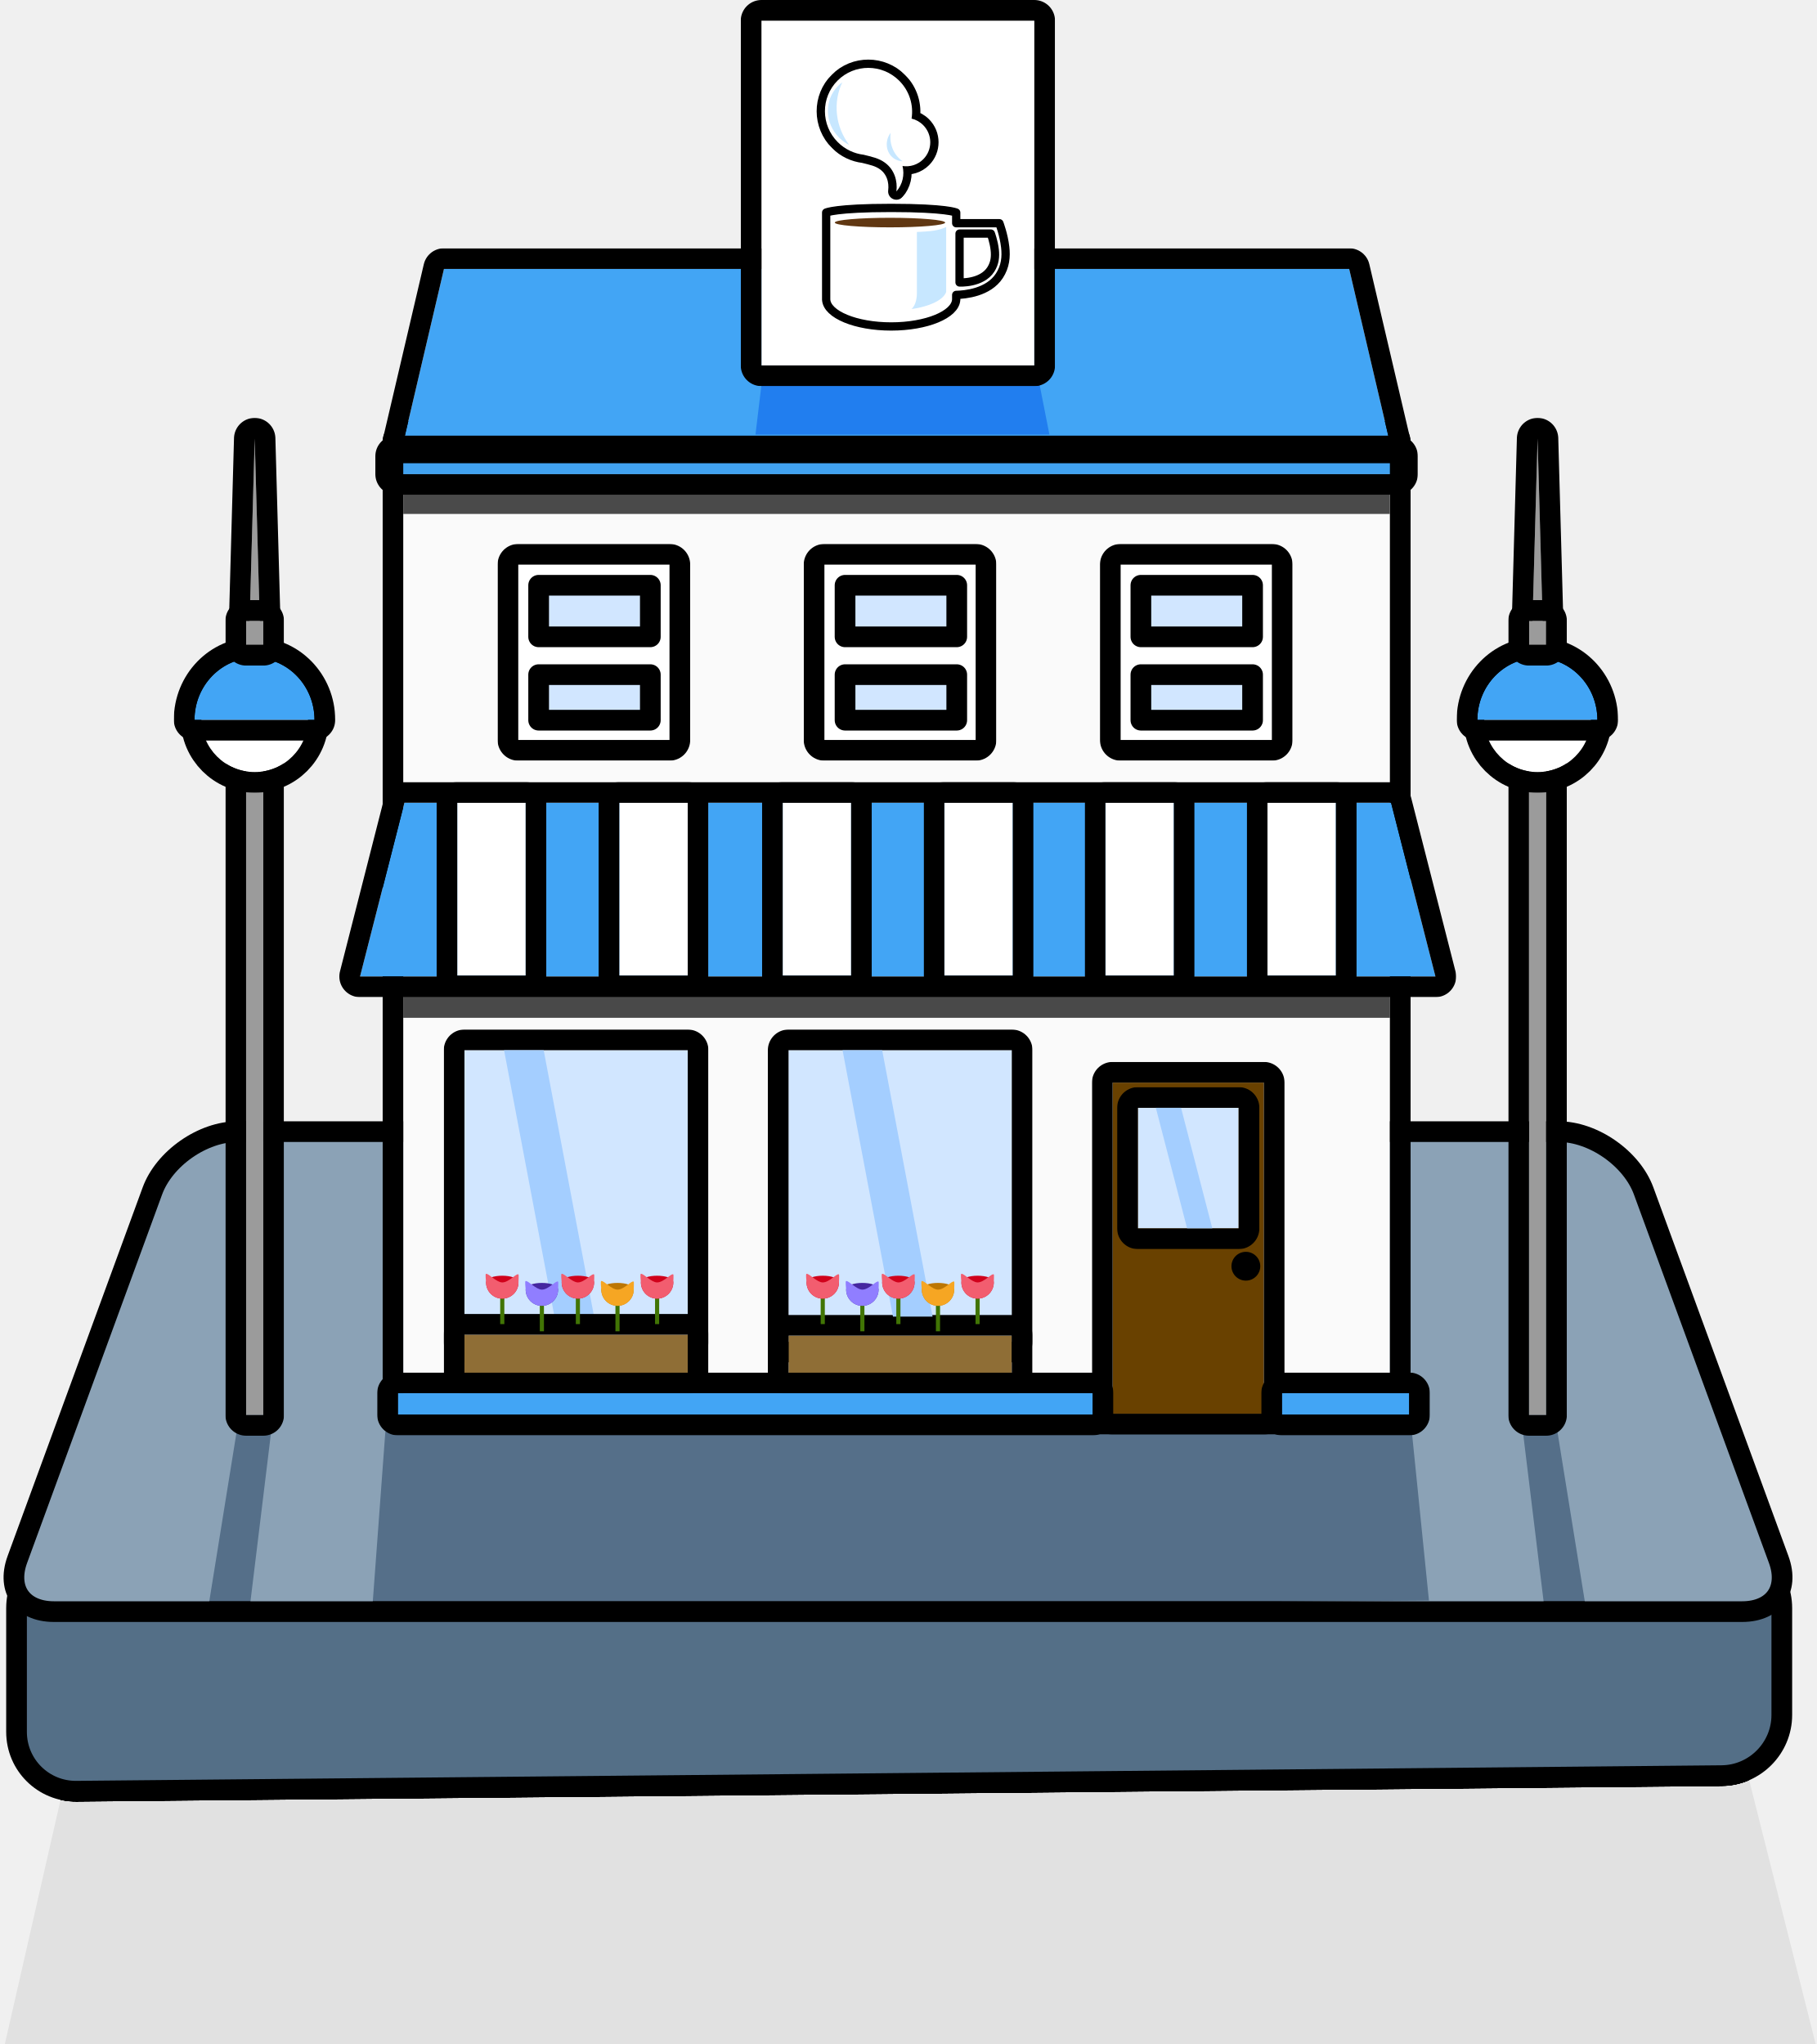
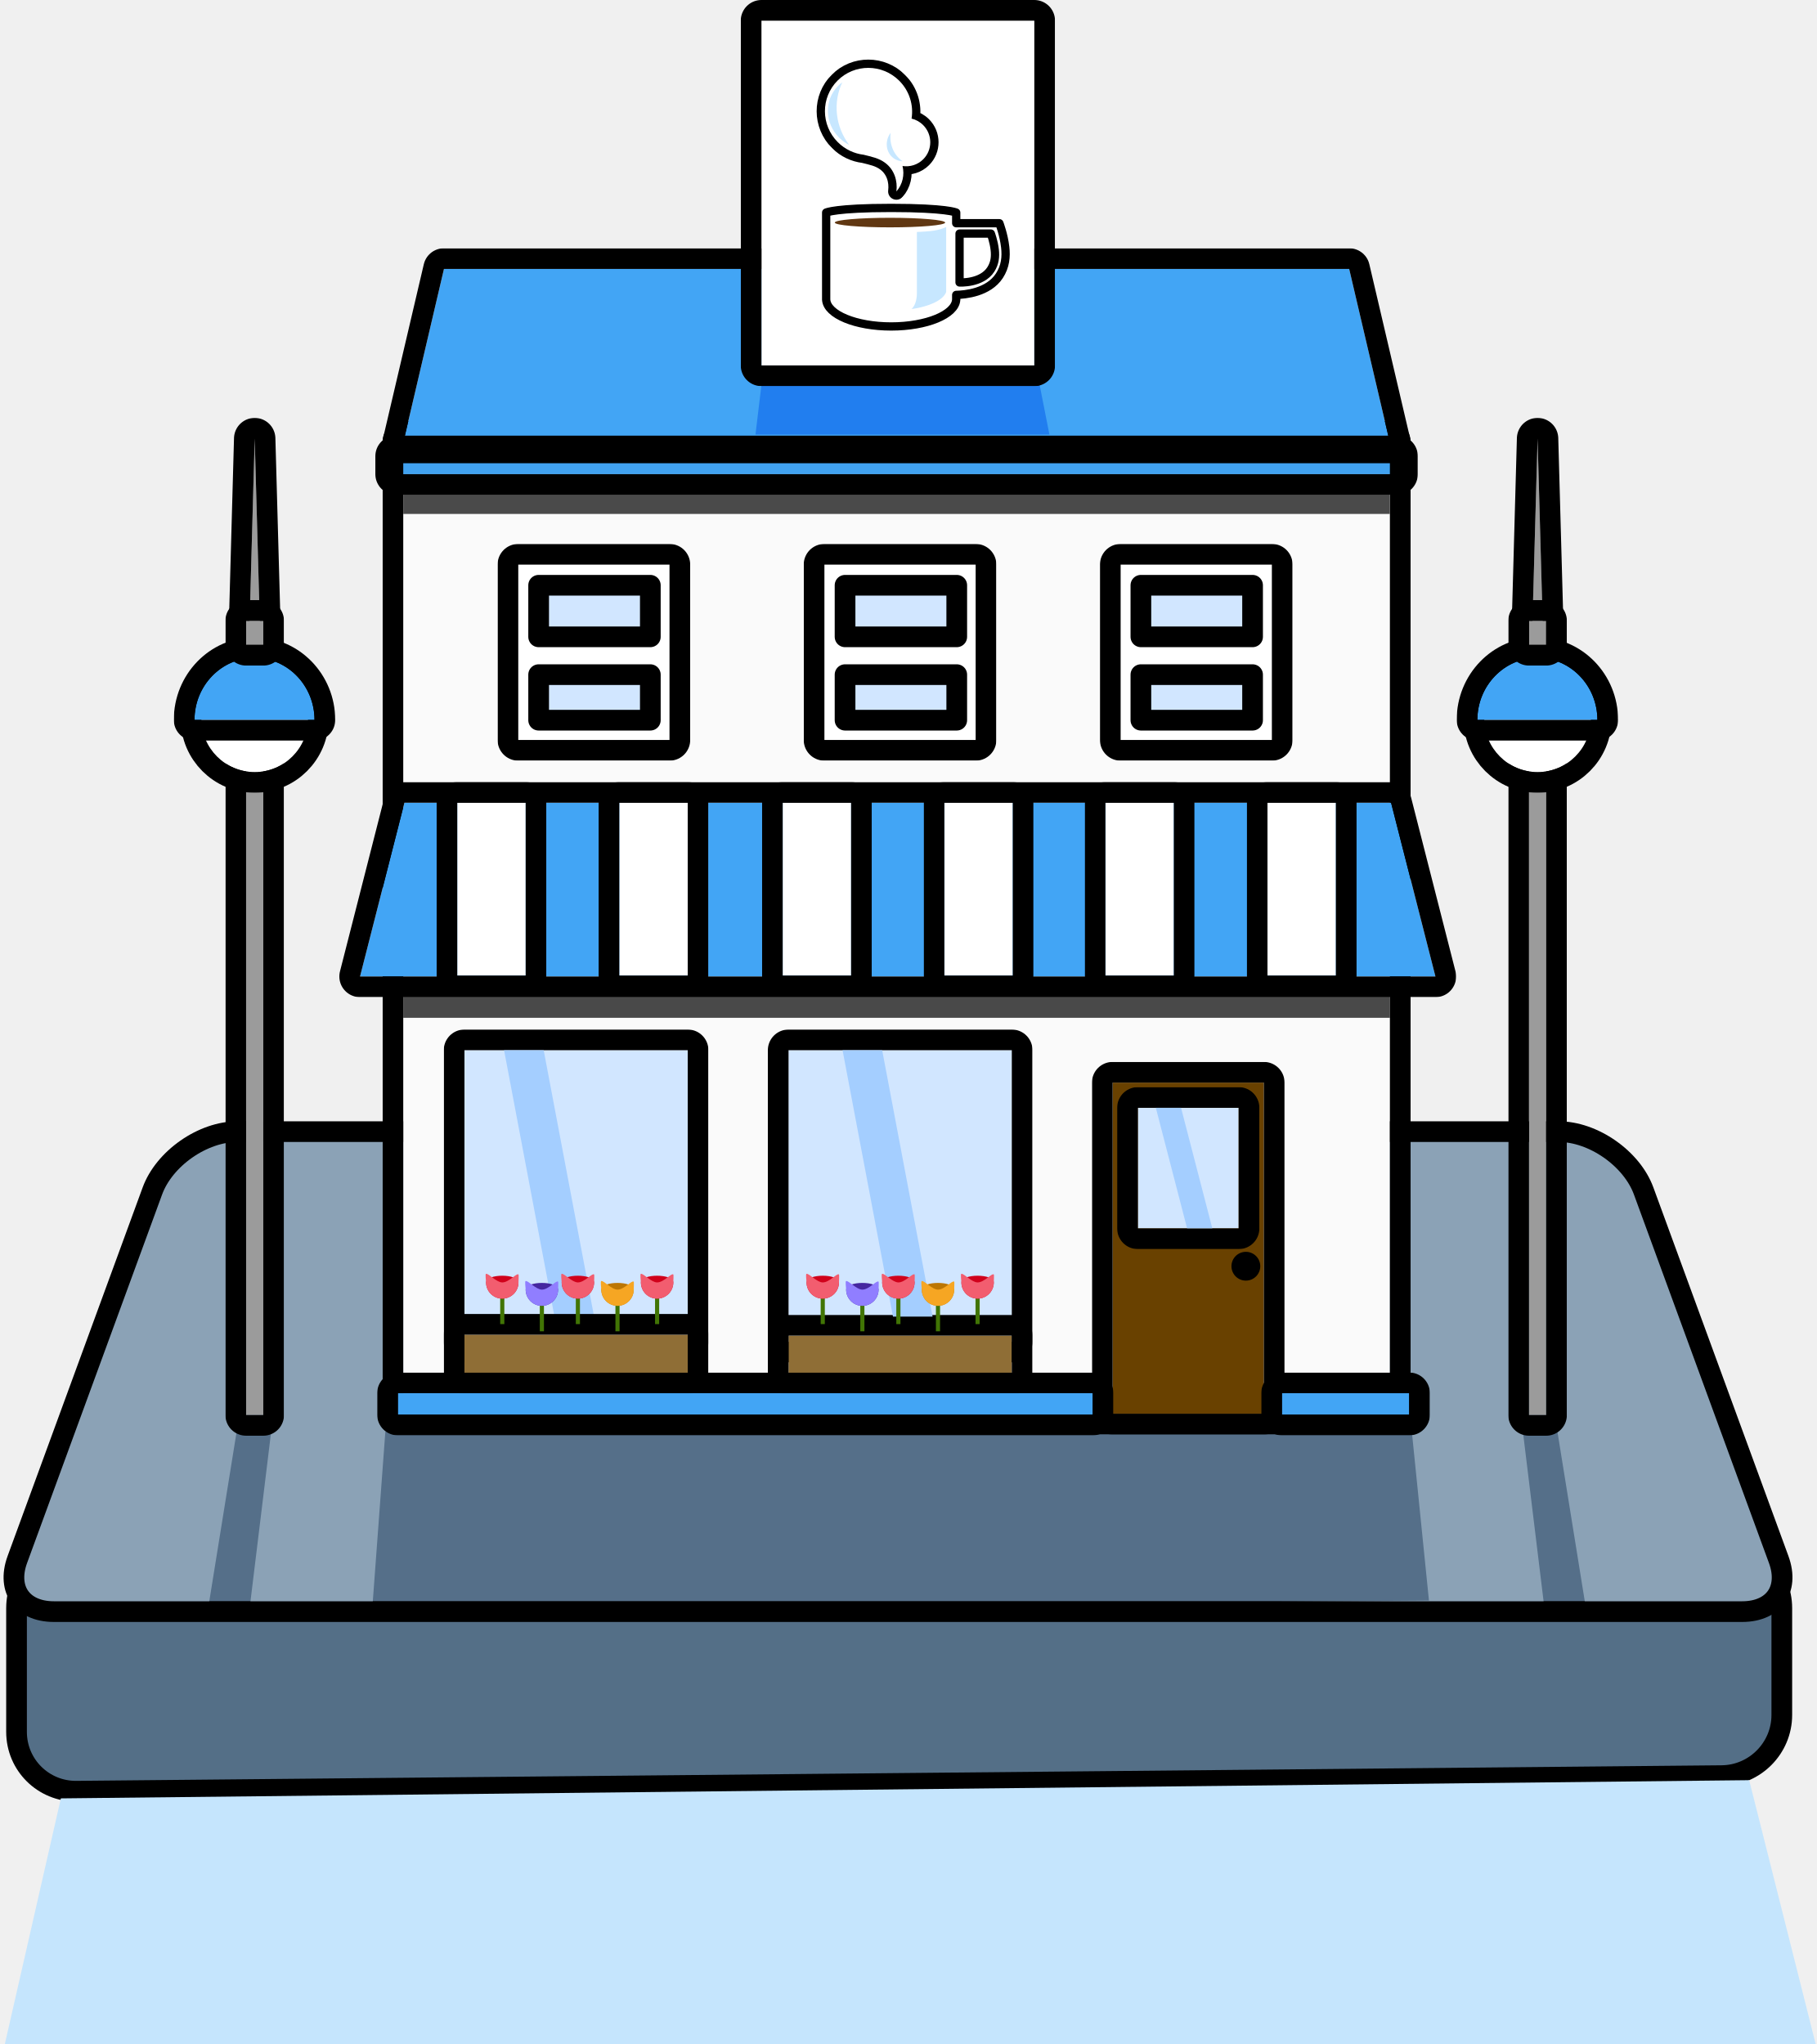
<svg xmlns="http://www.w3.org/2000/svg" xmlns:xlink="http://www.w3.org/1999/xlink" width="439px" height="494px" viewBox="0 0 439 494" version="1.1">
  <defs>
    <path d="M1.496,383.644 C1.496,374.253 9.101,366.64 18.497,366.64 L416.062,366.64 C425.452,366.64 433.063,374.249 433.063,383.647 L433.063,409.471 C433.063,418.864 425.458,426.551 416.062,426.639 L18.497,430.402 C9.108,430.491 1.496,422.947 1.496,413.559 L1.496,383.644 Z" id="path-1" />
    <mask id="mask-2" maskContentUnits="userSpaceOnUse" maskUnits="objectBoundingBox" x="0" y="0" width="431.567" height="63.763" fill="white">
      <use xlink:href="#path-1" />
    </mask>
    <path d="M34.482,281.959 C37.711,273.145 47.934,266 57.326,266 L376.674,266 C386.062,266 396.287,273.14 399.518,281.959 L432.154,371.041 C435.382,379.855 430.398,387 420.994,387 L13.006,387 C3.614,387 -1.384,379.86 1.846,371.041 L34.482,281.959 Z" id="path-3" />
    <mask id="mask-4" maskContentUnits="userSpaceOnUse" maskUnits="objectBoundingBox" x="0" y="0" width="432.273" height="121" fill="white">
      <use xlink:href="#path-3" />
    </mask>
    <rect id="path-5" x="10.442" y="41.766" width="238.42" height="234.934" />
    <mask id="mask-6" maskContentUnits="userSpaceOnUse" maskUnits="objectBoundingBox" x="-5" y="-5" width="248.42" height="244.934">
      <rect x="5.442" y="36.766" width="248.42" height="244.934" fill="white" />
      <use xlink:href="#path-5" fill="black" />
    </mask>
    <rect id="path-7" x="187.951" y="202.739" width="24.364" height="29.149" />
    <mask id="mask-8" maskContentUnits="userSpaceOnUse" maskUnits="objectBoundingBox" x="-5" y="-5" width="34.364" height="39.149">
      <rect x="182.951" y="197.739" width="34.364" height="39.149" fill="white" />
      <use xlink:href="#path-7" fill="black" />
    </mask>
    <rect id="path-9" x="181.86" y="196.648" width="36.546" height="80.052" />
    <mask id="mask-10" maskContentUnits="userSpaceOnUse" maskUnits="objectBoundingBox" x="-5" y="-5" width="46.546" height="90.052">
      <rect x="176.86" y="191.648" width="46.546" height="90.052" fill="white" />
      <use xlink:href="#path-9" fill="black" />
    </mask>
    <polygon id="path-11" points="249.143 0 259.866 41.993 -2.84217094e-14 41.993 10.723 0" />
    <mask id="mask-12" maskContentUnits="userSpaceOnUse" maskUnits="objectBoundingBox" x="-5" y="-5" width="269.866" height="51.993">
      <rect x="-5" y="-5" width="269.866" height="51.993" fill="white" />
      <use xlink:href="#path-11" fill="black" />
    </mask>
    <rect id="path-13" x="23.494" y="0" width="16.533" height="41.766" />
    <mask id="mask-14" maskContentUnits="userSpaceOnUse" maskUnits="objectBoundingBox" x="-5" y="-5" width="26.533" height="51.766">
      <rect x="18.494" y="-5" width="26.533" height="51.766" fill="white" />
      <use xlink:href="#path-13" fill="black" />
    </mask>
    <rect id="path-15" x="62.65" y="0" width="16.533" height="41.766" />
    <mask id="mask-16" maskContentUnits="userSpaceOnUse" maskUnits="objectBoundingBox" x="-5" y="-5" width="26.533" height="51.766">
      <rect x="57.65" y="-5" width="26.533" height="51.766" fill="white" />
      <use xlink:href="#path-15" fill="black" />
    </mask>
    <rect id="path-17" x="180.12" y="0" width="16.533" height="41.766" />
    <mask id="mask-18" maskContentUnits="userSpaceOnUse" maskUnits="objectBoundingBox" x="-5" y="-5" width="26.533" height="51.766">
      <rect x="175.12" y="-5" width="26.533" height="51.766" fill="white" />
      <use xlink:href="#path-17" fill="black" />
    </mask>
    <rect id="path-19" x="219.277" y="0" width="16.533" height="41.766" />
    <mask id="mask-20" maskContentUnits="userSpaceOnUse" maskUnits="objectBoundingBox" x="-5" y="-5" width="26.533" height="51.766">
      <rect x="214.277" y="-5" width="26.533" height="51.766" fill="white" />
      <use xlink:href="#path-19" fill="black" />
    </mask>
    <rect id="path-21" x="102.133" y="0" width="16.533" height="41.766" />
    <mask id="mask-22" maskContentUnits="userSpaceOnUse" maskUnits="objectBoundingBox" x="-5" y="-5" width="26.533" height="51.766">
      <rect x="97.133" y="-5" width="26.533" height="51.766" fill="white" />
      <use xlink:href="#path-21" fill="black" />
    </mask>
    <rect id="path-23" x="141.2" y="0" width="16.533" height="41.766" />
    <mask id="mask-24" maskContentUnits="userSpaceOnUse" maskUnits="objectBoundingBox" x="-5" y="-5" width="26.533" height="51.766">
      <rect x="136.2" y="-5" width="26.533" height="51.766" fill="white" />
      <use xlink:href="#path-23" fill="black" />
    </mask>
    <polygon id="path-25" points="239.023 -1.5596413e-12 248.862 41.993 10.442 41.993 20.28 -1.5596413e-12" />
    <mask id="mask-26" maskContentUnits="userSpaceOnUse" maskUnits="objectBoundingBox" x="-5" y="-5" width="248.42" height="51.993">
      <rect x="5.442" y="-5" width="248.42" height="51.993" fill="white" />
      <use xlink:href="#path-25" fill="black" />
    </mask>
    <rect id="path-27" x="187.951" y="202.739" width="24.364" height="29.149" />
    <mask id="mask-28" maskContentUnits="userSpaceOnUse" maskUnits="objectBoundingBox" x="-5" y="-5" width="34.364" height="39.149">
      <rect x="182.951" y="197.739" width="34.364" height="39.149" fill="white" />
      <use xlink:href="#path-27" fill="black" />
    </mask>
    <rect id="path-29" x="25.234" y="188.817" width="53.949" height="70.48" />
    <mask id="mask-30" maskContentUnits="userSpaceOnUse" maskUnits="objectBoundingBox" x="-5" y="-5" width="63.949" height="80.48">
      <rect x="20.234" y="183.817" width="63.949" height="80.48" fill="white" />
      <use xlink:href="#path-29" fill="black" />
    </mask>
    <rect id="path-31" x="103.547" y="188.817" width="53.949" height="70.48" />
    <mask id="mask-32" maskContentUnits="userSpaceOnUse" maskUnits="objectBoundingBox" x="-5" y="-5" width="63.949" height="80.48">
      <rect x="98.547" y="183.817" width="63.949" height="80.48" fill="white" />
      <use xlink:href="#path-31" fill="black" />
    </mask>
    <rect id="path-33" x="103.547" y="257.784" width="53.949" height="9.345" />
    <mask id="mask-34" maskContentUnits="userSpaceOnUse" maskUnits="objectBoundingBox" x="-5" y="-5" width="63.949" height="19.345">
      <rect x="98.547" y="252.784" width="63.949" height="19.345" fill="white" />
      <use xlink:href="#path-33" fill="black" />
    </mask>
    <rect id="path-35" x="38.236" y="71.46" width="36.546" height="42.377" />
    <mask id="mask-36" maskContentUnits="userSpaceOnUse" maskUnits="objectBoundingBox" x="-5" y="-5" width="46.546" height="52.377">
      <rect x="33.236" y="66.46" width="46.546" height="52.377" fill="white" />
      <use xlink:href="#path-35" fill="black" />
    </mask>
    <rect id="path-37" x="183.795" y="71.46" width="36.546" height="42.377" />
    <mask id="mask-38" maskContentUnits="userSpaceOnUse" maskUnits="objectBoundingBox" x="-5" y="-5" width="46.546" height="52.377">
      <rect x="178.795" y="66.46" width="46.546" height="52.377" fill="white" />
      <use xlink:href="#path-37" fill="black" />
    </mask>
    <rect id="path-39" x="112.215" y="71.46" width="36.546" height="42.377" />
    <mask id="mask-40" maskContentUnits="userSpaceOnUse" maskUnits="objectBoundingBox" x="-5" y="-5" width="46.546" height="52.377">
      <rect x="107.215" y="66.46" width="46.546" height="52.377" fill="white" />
      <use xlink:href="#path-39" fill="black" />
    </mask>
    <rect id="path-41" x="25.234" y="257.557" width="53.949" height="9.345" />
    <mask id="mask-42" maskContentUnits="userSpaceOnUse" maskUnits="objectBoundingBox" x="-5" y="-5" width="63.949" height="19.345">
      <rect x="20.234" y="252.557" width="63.949" height="19.345" fill="white" />
      <use xlink:href="#path-41" fill="black" />
    </mask>
    <rect id="path-43" x="9.143" y="271.714" width="167.907" height="5.19" />
    <mask id="mask-44" maskContentUnits="userSpaceOnUse" maskUnits="objectBoundingBox" x="-5" y="-5" width="177.907" height="15.19">
      <rect x="4.143" y="266.714" width="177.907" height="15.19" fill="white" />
      <use xlink:href="#path-43" fill="black" />
    </mask>
    <rect id="path-45" x="222.768" y="271.714" width="30.755" height="5.19" />
    <mask id="mask-46" maskContentUnits="userSpaceOnUse" maskUnits="objectBoundingBox" x="-5" y="-5" width="40.755" height="15.19">
      <rect x="217.768" y="266.714" width="40.755" height="15.19" fill="white" />
      <use xlink:href="#path-45" fill="black" />
    </mask>
    <rect id="path-47" x="8.701" y="45.247" width="241.9" height="4.351" />
    <mask id="mask-48" maskContentUnits="userSpaceOnUse" maskUnits="objectBoundingBox" x="-5" y="-5" width="251.9" height="14.351">
      <rect x="3.701" y="40.247" width="251.9" height="14.351" fill="white" />
      <use xlink:href="#path-47" fill="black" />
    </mask>
    <rect id="path-49" x="12.468" y="74.784" width="4.156" height="161.201" />
    <mask id="mask-50" maskContentUnits="userSpaceOnUse" maskUnits="objectBoundingBox" x="-5" y="-5" width="14.156" height="171.201">
      <rect x="7.468" y="69.784" width="14.156" height="171.201" fill="white" />
      <use xlink:href="#path-49" fill="black" />
    </mask>
    <polygon id="path-51" points="16.625 74.784 12.468 74.784 14.546 0" />
    <mask id="mask-52" maskContentUnits="userSpaceOnUse" maskUnits="objectBoundingBox" x="-5" y="-5" width="14.156" height="84.784">
      <rect x="7.468" y="-5" width="14.156" height="84.784" fill="white" />
      <use xlink:href="#path-51" fill="black" />
    </mask>
    <ellipse id="path-53" cx="14.546" cy="67.721" rx="12.884" ry="12.879" />
    <mask id="mask-54" maskContentUnits="userSpaceOnUse" maskUnits="objectBoundingBox" x="-5" y="-5" width="35.768" height="35.759">
      <rect x="-3.338" y="49.841" width="35.768" height="35.759" fill="white" />
      <use xlink:href="#path-53" fill="black" />
    </mask>
    <path d="M29,68 C29,59.716 22.508,53 14.5,53 C6.492,53 0,59.716 0,68 L29,68 Z" id="path-55" />
    <mask id="mask-56" maskContentUnits="userSpaceOnUse" maskUnits="objectBoundingBox" x="-5" y="-5" width="39" height="25">
      <rect x="-5" y="48" width="39" height="25" fill="white" />
      <use xlink:href="#path-55" fill="black" />
    </mask>
    <path d="M12.468,44.039 L16.625,44.039 L16.625,46.091 L16.625,49.856 L12.468,49.856 L12.468,44.039 Z" id="path-57" />
    <mask id="mask-58" maskContentUnits="userSpaceOnUse" maskUnits="objectBoundingBox" x="-5" y="-5" width="14.156" height="15.817">
      <rect x="7.468" y="39.039" width="14.156" height="15.817" fill="white" />
      <use xlink:href="#path-57" fill="black" />
    </mask>
    <rect id="path-59" x="12.468" y="74.784" width="4.156" height="161.201" />
    <mask id="mask-60" maskContentUnits="userSpaceOnUse" maskUnits="objectBoundingBox" x="-5" y="-5" width="14.156" height="171.201">
      <rect x="7.468" y="69.784" width="14.156" height="171.201" fill="white" />
      <use xlink:href="#path-59" fill="black" />
    </mask>
    <polygon id="path-61" points="16.625 74.784 12.468 74.784 14.546 0" />
    <mask id="mask-62" maskContentUnits="userSpaceOnUse" maskUnits="objectBoundingBox" x="-5" y="-5" width="14.156" height="84.784">
      <rect x="7.468" y="-5" width="14.156" height="84.784" fill="white" />
      <use xlink:href="#path-61" fill="black" />
    </mask>
    <ellipse id="path-63" cx="14.546" cy="67.721" rx="12.884" ry="12.879" />
    <mask id="mask-64" maskContentUnits="userSpaceOnUse" maskUnits="objectBoundingBox" x="-5" y="-5" width="35.768" height="35.759">
      <rect x="-3.338" y="49.841" width="35.768" height="35.759" fill="white" />
      <use xlink:href="#path-63" fill="black" />
    </mask>
    <path d="M29,68 C29,59.716 22.508,53 14.5,53 C6.492,53 0,59.716 0,68 L29,68 Z" id="path-65" />
    <mask id="mask-66" maskContentUnits="userSpaceOnUse" maskUnits="objectBoundingBox" x="-5" y="-5" width="39" height="25">
      <rect x="-5" y="48" width="39" height="25" fill="white" />
      <use xlink:href="#path-65" fill="black" />
    </mask>
    <path d="M12.468,44.039 L16.625,44.039 L16.625,46.091 L16.625,49.856 L12.468,49.856 L12.468,44.039 Z" id="path-67" />
    <mask id="mask-68" maskContentUnits="userSpaceOnUse" maskUnits="objectBoundingBox" x="-5" y="-5" width="14.156" height="15.817">
      <rect x="7.468" y="39.039" width="14.156" height="15.817" fill="white" />
      <use xlink:href="#path-67" fill="black" />
    </mask>
    <rect id="path-69" x="0" y="0" width="65.939" height="83.32" />
    <mask id="mask-70" maskContentUnits="userSpaceOnUse" maskUnits="objectBoundingBox" x="-5" y="-5" width="75.939" height="93.32">
      <rect x="-5" y="-5" width="75.939" height="93.32" fill="white" />
      <use xlink:href="#path-69" fill="black" />
    </mask>
    <path d="M25.696,14.013 C27.565,15.134 28.853,17.116 29,19.406 C27.401,17.357 24.974,16.071 22.282,16.426 C20.299,16.688 18.802,17.742 17.128,18.732 C15.326,20.152 13.047,21 10.568,21 C4.731,21 2.48689958e-14,16.299 2.48689958e-14,10.5 C2.48689958e-14,4.701 4.731,-4.26325641e-14 10.568,-4.26325641e-14 C14.098,-4.26325641e-14 17.225,1.72 19.144,4.363 C20.039,3.813 21.095,3.495 22.225,3.495 C25.463,3.495 28.087,6.102 28.087,9.319 C28.087,11.245 27.146,12.953 25.696,14.013 Z" id="path-71" />
    <mask id="mask-72" maskContentUnits="userSpaceOnUse" maskUnits="objectBoundingBox" x="-2" y="-2" width="33" height="25">
      <rect x="-2" y="-2" width="33" height="25" fill="white" />
      <use xlink:href="#path-71" fill="black" />
    </mask>
  </defs>
  <g id="Become-a-host-(business)" stroke="none" stroke-width="1" fill="none" fill-rule="evenodd">
    <g id="Become-a-host-1280-(BUSINESS)" transform="translate(-776, -108)">
      <g id="Group-10" transform="translate(776, 113)">
        <use id="Rectangle-6" stroke="#000000" mask="url(#mask-2)" stroke-width="10" fill="#546F87" xlink:href="#path-1" />
        <use id="Rectangle-6" stroke="#000000" mask="url(#mask-4)" stroke-width="10" fill="#8BA2B6" xlink:href="#path-3" />
        <polygon id="Rectangle-6" fill="#121212" style="mix-blend-mode: soft-light;" points="93.118 341 341.161 341 345.298 381.833 89.965 383.646" />
-         <polygon id="Rectangle-6" fill="#000000" style="mix-blend-mode: overlay;" points="14.707 429.637 422.68 425.237 438.742 489 1.174 489" />
+         <polygon id="Rectangle-6" fill="#C5E5FD" points="14.707 429.637 422.68 425.237 438.742 489 1.174 489" />
        <polygon id="Rectangle-6" fill="#121212" style="mix-blend-mode: soft-light;" points="57.184 341 65.526 341 60.481 382.369 50.511 382.369" />
        <polygon id="Rectangle-6" fill="#121212" style="mix-blend-mode: soft-light;" transform="translate(375.5076, 361.6846) scale(-1, 1) translate(-375.5076, -361.6846) " points="374.673 341 383.015 341 377.97 382.369 368 382.369" />
        <g id="Group-11" transform="translate(47, 0)">
          <g id="Group-9">
            <g id="Coffee" transform="translate(40, 60)">
              <g id="Rectangle-16">
                <use fill="#FAFAFA" fill-rule="evenodd" xlink:href="#path-5" />
                <use stroke="#000000" mask="url(#mask-6)" stroke-width="10" stroke-linejoin="round" xlink:href="#path-5" />
              </g>
              <g id="Rectangle-19">
                <use fill="#D1E6FF" fill-rule="evenodd" xlink:href="#path-7" />
                <use stroke="#000000" mask="url(#mask-8)" stroke-width="10" stroke-linejoin="round" xlink:href="#path-7" />
              </g>
              <rect id="Rectangle-18" fill="#4A4A4A" style="mix-blend-mode: darken;" x="10.442" y="53.117" width="238.42" height="6.091" />
              <rect id="Rectangle-18" fill="#4A4A4A" style="mix-blend-mode: multiply;" x="10.442" y="171.641" width="238.42" height="9.345" />
              <g id="Rectangle-19">
                <use fill="#694100" fill-rule="evenodd" xlink:href="#path-9" />
                <use stroke="#000000" mask="url(#mask-10)" stroke-width="10" stroke-linejoin="round" xlink:href="#path-9" />
              </g>
              <g id="Group-2" transform="translate(0, 129.0052)">
                <g id="Rectangle-16">
                  <use fill="#42A5F5" fill-rule="evenodd" xlink:href="#path-11" />
                  <use stroke="#000000" mask="url(#mask-12)" stroke-width="10" stroke-linejoin="round" xlink:href="#path-11" />
                </g>
                <g id="Rectangle-19">
                  <use fill="#FFFFFF" fill-rule="evenodd" xlink:href="#path-13" />
                  <use stroke="#000000" mask="url(#mask-14)" stroke-width="10" stroke-linejoin="round" xlink:href="#path-13" />
                </g>
                <g id="Rectangle-19">
                  <use fill="#FFFFFF" fill-rule="evenodd" xlink:href="#path-15" />
                  <use stroke="#000000" mask="url(#mask-16)" stroke-width="10" stroke-linejoin="round" xlink:href="#path-15" />
                </g>
                <g id="Rectangle-19">
                  <use fill="#FFFFFF" fill-rule="evenodd" xlink:href="#path-17" />
                  <use stroke="#000000" mask="url(#mask-18)" stroke-width="10" stroke-linejoin="round" xlink:href="#path-17" />
                </g>
                <g id="Rectangle-19">
                  <use fill="#FFFFFF" fill-rule="evenodd" xlink:href="#path-19" />
                  <use stroke="#000000" mask="url(#mask-20)" stroke-width="10" stroke-linejoin="round" xlink:href="#path-19" />
                </g>
                <g id="Rectangle-19">
                  <use fill="#FFFFFF" fill-rule="evenodd" xlink:href="#path-21" />
                  <use stroke="#000000" mask="url(#mask-22)" stroke-width="10" stroke-linejoin="round" xlink:href="#path-21" />
                </g>
                <g id="Rectangle-19">
                  <use fill="#FFFFFF" fill-rule="evenodd" xlink:href="#path-23" />
                  <use stroke="#000000" mask="url(#mask-24)" stroke-width="10" stroke-linejoin="round" xlink:href="#path-23" />
                </g>
              </g>
              <ellipse id="Oval-35" fill="#000000" cx="214.056" cy="241.025" rx="3.481" ry="3.481" />
              <g id="Rectangle-16">
                <use fill="#42A5F5" fill-rule="evenodd" xlink:href="#path-25" />
                <use stroke="#000000" mask="url(#mask-26)" stroke-width="10" stroke-linejoin="round" xlink:href="#path-25" />
              </g>
              <g id="Rectangle-19">
                <use fill="#D1E6FF" fill-rule="evenodd" xlink:href="#path-27" />
                <use stroke="#000000" mask="url(#mask-28)" stroke-width="10" stroke-linejoin="round" xlink:href="#path-27" />
              </g>
              <g id="Rectangle-19">
                <use fill="#D1E6FF" fill-rule="evenodd" xlink:href="#path-29" />
                <use stroke="#000000" mask="url(#mask-30)" stroke-width="10" stroke-linejoin="round" xlink:href="#path-29" />
              </g>
              <g id="Rectangle-19">
                <use fill="#D1E6FF" fill-rule="evenodd" xlink:href="#path-31" />
                <use stroke="#000000" mask="url(#mask-32)" stroke-width="10" stroke-linejoin="round" xlink:href="#path-31" />
              </g>
              <g id="Rectangle-19">
                <use fill="#8F6E36" fill-rule="evenodd" xlink:href="#path-33" />
                <use stroke="#000000" mask="url(#mask-34)" stroke-width="10" stroke-linejoin="round" xlink:href="#path-33" />
              </g>
              <polygon id="Rectangle-32" fill="#A4CEFF" points="116.599 188.817 126.171 188.817 138.353 253.206 128.782 253.206" />
              <polygon id="Rectangle-32" fill="#A4CEFF" points="192.302 202.739 198.393 202.739 205.945 231.863 199.854 231.863" />
              <g id="Rectangle-19">
                <use fill="#FFFFFF" fill-rule="evenodd" xlink:href="#path-35" />
                <use stroke="#000000" mask="url(#mask-36)" stroke-width="10" stroke-linejoin="round" xlink:href="#path-35" />
              </g>
              <g id="Rectangle-19">
                <use fill="#FFFFFF" fill-rule="evenodd" xlink:href="#path-37" />
                <use stroke="#000000" mask="url(#mask-38)" stroke-width="10" stroke-linejoin="round" xlink:href="#path-37" />
              </g>
              <polygon id="Rectangle-32" fill="#A4CEFF" points="34.806 188.817 44.377 188.817 56.559 253.206 46.988 253.206" />
              <g id="Group-3" transform="translate(107.7054, 242.765)">
                <path d="M4.108,3.916 L4.108,11.747" id="Line" stroke="#417505" stroke-linecap="square" />
                <path d="M4.108,6.091 C6.271,6.091 8.024,4.338 8.024,2.175 C8.024,0.013 0.193,0.013 0.193,2.175 C0.193,4.338 1.946,6.091 4.108,6.091 Z" id="Oval-36" fill="#D0011B" />
                <path d="M4.108,6.091 C6.271,6.091 8.024,4.338 8.024,2.175 C8.024,2 8.121,0.318 8.024,0.244 C7.527,-0.135 5.728,2.185 4.108,2.175 C2.683,2.167 0.866,0.002 0.193,0.096 C-0.069,0.132 0.193,1.87 0.193,2.175 C0.193,4.338 1.946,6.091 4.108,6.091 Z" id="Oval-36" fill="#F25D6F" />
              </g>
              <rect id="Rectangle-19" stroke="#000000" stroke-width="5" stroke-linejoin="round" fill="#D1E6FF" x="188.688" y="76.446" width="26.99" height="12.464" />
              <rect id="Rectangle-19" stroke="#000000" stroke-width="5" stroke-linejoin="round" fill="#D1E6FF" x="188.688" y="98.05" width="26.99" height="11.007" />
              <g id="Rectangle-19">
                <use fill="#FFFFFF" fill-rule="evenodd" xlink:href="#path-39" />
                <use stroke="#000000" mask="url(#mask-40)" stroke-width="10" stroke-linejoin="round" xlink:href="#path-39" />
              </g>
              <rect id="Rectangle-19" stroke="#000000" stroke-width="5" stroke-linejoin="round" fill="#D1E6FF" x="117.203" y="76.446" width="26.99" height="12.464" />
              <rect id="Rectangle-19" stroke="#000000" stroke-width="5" stroke-linejoin="round" fill="#D1E6FF" x="117.203" y="98.05" width="26.99" height="11.007" />
              <rect id="Rectangle-19" stroke="#000000" stroke-width="5" stroke-linejoin="round" fill="#D1E6FF" x="43.159" y="76.446" width="26.99" height="12.464" />
              <rect id="Rectangle-19" stroke="#000000" stroke-width="5" stroke-linejoin="round" fill="#D1E6FF" x="43.159" y="98.05" width="26.99" height="11.007" />
              <g id="Group-3" transform="translate(117.277, 244.5052)">
                <path d="M4.108,3.916 L4.108,11.747" id="Line" stroke="#417505" stroke-linecap="square" />
                <path d="M4.108,6.091 C6.271,6.091 8.024,4.338 8.024,2.175 C8.024,0.013 0.193,0.013 0.193,2.175 C0.193,4.338 1.946,6.091 4.108,6.091 Z" id="Oval-36" fill="#4527A0" />
                <path d="M4.108,6.091 C6.271,6.091 8.024,4.338 8.024,2.175 C8.024,2 8.121,0.318 8.024,0.244 C7.527,-0.135 5.728,2.185 4.108,2.175 C2.683,2.167 0.866,0.002 0.193,0.096 C-0.069,0.132 0.193,1.87 0.193,2.175 C0.193,4.338 1.946,6.091 4.108,6.091 Z" id="Oval-36" fill="#907EFF" />
              </g>
              <g id="Group-3" transform="translate(125.9785, 242.765)">
                <path d="M4.108,3.916 L4.108,11.747" id="Line" stroke="#417505" stroke-linecap="square" />
                <path d="M4.108,6.091 C6.271,6.091 8.024,4.338 8.024,2.175 C8.024,0.013 0.193,0.013 0.193,2.175 C0.193,4.338 1.946,6.091 4.108,6.091 Z" id="Oval-36" fill="#D0011B" />
                <path d="M4.108,6.091 C6.271,6.091 8.024,4.338 8.024,2.175 C8.024,2 8.121,0.318 8.024,0.244 C7.527,-0.135 5.728,2.185 4.108,2.175 C2.683,2.167 0.866,0.002 0.193,0.096 C-0.069,0.132 0.193,1.87 0.193,2.175 C0.193,4.338 1.946,6.091 4.108,6.091 Z" id="Oval-36" fill="#F25D6F" />
              </g>
              <g id="Group-3" transform="translate(135.5501, 244.5052)">
                <path d="M4.108,3.916 L4.108,11.747" id="Line" stroke="#417505" stroke-linecap="square" />
                <path d="M4.108,6.091 C6.271,6.091 8.024,4.338 8.024,2.175 C8.024,0.013 0.193,0.013 0.193,2.175 C0.193,4.338 1.946,6.091 4.108,6.091 Z" id="Oval-36" fill="#BC7603" />
                <path d="M4.108,6.091 C6.271,6.091 8.024,4.338 8.024,2.175 C8.024,2 8.121,0.318 8.024,0.244 C7.527,-0.135 5.728,2.185 4.108,2.175 C2.683,2.167 0.866,0.002 0.193,0.096 C-0.069,0.132 0.193,1.87 0.193,2.175 C0.193,4.338 1.946,6.091 4.108,6.091 Z" id="Oval-36" fill="#F6A623" />
              </g>
              <g id="Group-3" transform="translate(145.1217, 242.765)">
                <path d="M4.108,3.916 L4.108,11.747" id="Line" stroke="#417505" stroke-linecap="square" />
                <path d="M4.108,6.091 C6.271,6.091 8.024,4.338 8.024,2.175 C8.024,0.013 0.193,0.013 0.193,2.175 C0.193,4.338 1.946,6.091 4.108,6.091 Z" id="Oval-36" fill="#D0011B" />
                <path d="M4.108,6.091 C6.271,6.091 8.024,4.338 8.024,2.175 C8.024,2 8.121,0.318 8.024,0.244 C7.527,-0.135 5.728,2.185 4.108,2.175 C2.683,2.167 0.866,0.002 0.193,0.096 C-0.069,0.132 0.193,1.87 0.193,2.175 C0.193,4.338 1.946,6.091 4.108,6.091 Z" id="Oval-36" fill="#F25D6F" />
              </g>
              <g id="Rectangle-19">
                <use fill="#8F6E36" fill-rule="evenodd" xlink:href="#path-41" />
                <use stroke="#000000" mask="url(#mask-42)" stroke-width="10" stroke-linejoin="round" xlink:href="#path-41" />
              </g>
              <g id="Group-3" transform="translate(30.26247, 242.765)">
                <path d="M4.108,3.916 L4.108,11.747" id="Line" stroke="#417505" stroke-linecap="square" />
                <path d="M4.108,6.091 C6.271,6.091 8.024,4.338 8.024,2.175 C8.024,0.013 0.193,0.013 0.193,2.175 C0.193,4.338 1.946,6.091 4.108,6.091 Z" id="Oval-36" fill="#D0011B" />
                <path d="M4.108,6.091 C6.271,6.091 8.024,4.338 8.024,2.175 C8.024,2 8.121,0.318 8.024,0.244 C7.527,-0.135 5.728,2.185 4.108,2.175 C2.683,2.167 0.866,0.002 0.193,0.096 C-0.069,0.132 0.193,1.87 0.193,2.175 C0.193,4.338 1.946,6.091 4.108,6.091 Z" id="Oval-36" fill="#F25D6F" />
              </g>
              <g id="Group-3" transform="translate(39.83407, 244.5052)">
                <path d="M4.108,3.916 L4.108,11.747" id="Line" stroke="#417505" stroke-linecap="square" />
                <path d="M4.108,6.091 C6.271,6.091 8.024,4.338 8.024,2.175 C8.024,0.013 0.193,0.013 0.193,2.175 C0.193,4.338 1.946,6.091 4.108,6.091 Z" id="Oval-36" fill="#4527A0" />
                <path d="M4.108,6.091 C6.271,6.091 8.024,4.338 8.024,2.175 C8.024,2 8.121,0.318 8.024,0.244 C7.527,-0.135 5.728,2.185 4.108,2.175 C2.683,2.167 0.866,0.002 0.193,0.096 C-0.069,0.132 0.193,1.87 0.193,2.175 C0.193,4.338 1.946,6.091 4.108,6.091 Z" id="Oval-36" fill="#907EFF" />
              </g>
              <g id="Group-3" transform="translate(48.53553, 242.765)">
                <path d="M4.108,3.916 L4.108,11.747" id="Line" stroke="#417505" stroke-linecap="square" />
                <path d="M4.108,6.091 C6.271,6.091 8.024,4.338 8.024,2.175 C8.024,0.013 0.193,0.013 0.193,2.175 C0.193,4.338 1.946,6.091 4.108,6.091 Z" id="Oval-36" fill="#D0011B" />
                <path d="M4.108,6.091 C6.271,6.091 8.024,4.338 8.024,2.175 C8.024,2 8.121,0.318 8.024,0.244 C7.527,-0.135 5.728,2.185 4.108,2.175 C2.683,2.167 0.866,0.002 0.193,0.096 C-0.069,0.132 0.193,1.87 0.193,2.175 C0.193,4.338 1.946,6.091 4.108,6.091 Z" id="Oval-36" fill="#F25D6F" />
              </g>
              <g id="Group-3" transform="translate(58.10712, 244.5052)">
                <path d="M4.108,3.916 L4.108,11.747" id="Line" stroke="#417505" stroke-linecap="square" />
                <path d="M4.108,6.091 C6.271,6.091 8.024,4.338 8.024,2.175 C8.024,0.013 0.193,0.013 0.193,2.175 C0.193,4.338 1.946,6.091 4.108,6.091 Z" id="Oval-36" fill="#BC7603" />
                <path d="M4.108,6.091 C6.271,6.091 8.024,4.338 8.024,2.175 C8.024,2 8.121,0.318 8.024,0.244 C7.527,-0.135 5.728,2.185 4.108,2.175 C2.683,2.167 0.866,0.002 0.193,0.096 C-0.069,0.132 0.193,1.87 0.193,2.175 C0.193,4.338 1.946,6.091 4.108,6.091 Z" id="Oval-36" fill="#F6A623" />
              </g>
              <g id="Group-3" transform="translate(67.67872, 242.765)">
                <path d="M4.108,3.916 L4.108,11.747" id="Line" stroke="#417505" stroke-linecap="square" />
                <path d="M4.108,6.091 C6.271,6.091 8.024,4.338 8.024,2.175 C8.024,0.013 0.193,0.013 0.193,2.175 C0.193,4.338 1.946,6.091 4.108,6.091 Z" id="Oval-36" fill="#D0011B" />
                <path d="M4.108,6.091 C6.271,6.091 8.024,4.338 8.024,2.175 C8.024,2 8.121,0.318 8.024,0.244 C7.527,-0.135 5.728,2.185 4.108,2.175 C2.683,2.167 0.866,0.002 0.193,0.096 C-0.069,0.132 0.193,1.87 0.193,2.175 C0.193,4.338 1.946,6.091 4.108,6.091 Z" id="Oval-36" fill="#F25D6F" />
              </g>
              <g id="Rectangle-19">
                <use fill="#42A5F5" fill-rule="evenodd" xlink:href="#path-43" />
                <use stroke="#000000" mask="url(#mask-44)" stroke-width="10" stroke-linejoin="round" xlink:href="#path-43" />
              </g>
              <g id="Rectangle-19">
                <use fill="#42A5F5" fill-rule="evenodd" xlink:href="#path-45" />
                <use stroke="#000000" mask="url(#mask-46)" stroke-width="10" stroke-linejoin="round" xlink:href="#path-45" />
              </g>
              <g id="Rectangle-16" transform="translate(129.6516, 47.42183) scale(1, -1) translate(-129.6516, -47.42183) ">
                <use fill="#42A5F5" fill-rule="evenodd" style="mix-blend-mode: multiply;" xlink:href="#path-47" />
                <use stroke="#000000" mask="url(#mask-48)" stroke-width="10" stroke-linejoin="round" xlink:href="#path-47" />
              </g>
            </g>
            <g id="Lamp" transform="translate(310, 101)">
              <g id="Rectangle-52">
                <use fill="#9B9B9B" fill-rule="evenodd" xlink:href="#path-49" />
                <use stroke="#000000" mask="url(#mask-50)" stroke-width="10" stroke-linejoin="round" xlink:href="#path-49" />
              </g>
              <g id="Rectangle-52">
                <use fill="#9B9B9B" fill-rule="evenodd" xlink:href="#path-51" />
                <use stroke="#000000" mask="url(#mask-52)" stroke-width="10" stroke-linejoin="round" xlink:href="#path-51" />
              </g>
              <g id="Oval-56">
                <use fill="#FFFFFF" fill-rule="evenodd" xlink:href="#path-53" />
                <use stroke="#000000" mask="url(#mask-54)" stroke-width="10" xlink:href="#path-53" />
              </g>
              <g id="Oval-56">
                <use fill="#42A5F5" fill-rule="evenodd" xlink:href="#path-55" />
                <use stroke="#000000" mask="url(#mask-56)" stroke-width="10" stroke-linejoin="round" xlink:href="#path-55" />
              </g>
              <g id="Rectangle-409">
                <use fill="#9B9B9B" fill-rule="evenodd" xlink:href="#path-57" />
                <use stroke="#000000" mask="url(#mask-58)" stroke-width="10" stroke-linejoin="round" xlink:href="#path-57" />
              </g>
            </g>
            <g id="Lamp-Copy" transform="translate(0, 101)">
              <g id="Rectangle-52">
                <use fill="#9B9B9B" fill-rule="evenodd" xlink:href="#path-59" />
                <use stroke="#000000" mask="url(#mask-60)" stroke-width="10" stroke-linejoin="round" xlink:href="#path-59" />
              </g>
              <g id="Rectangle-52">
                <use fill="#9B9B9B" fill-rule="evenodd" xlink:href="#path-61" />
                <use stroke="#000000" mask="url(#mask-62)" stroke-width="10" stroke-linejoin="round" xlink:href="#path-61" />
              </g>
              <g id="Oval-56">
                <use fill="#FFFFFF" fill-rule="evenodd" xlink:href="#path-63" />
                <use stroke="#000000" mask="url(#mask-64)" stroke-width="10" xlink:href="#path-63" />
              </g>
              <g id="Oval-56">
                <use fill="#42A5F5" fill-rule="evenodd" xlink:href="#path-65" />
                <use stroke="#000000" mask="url(#mask-66)" stroke-width="10" stroke-linejoin="round" xlink:href="#path-65" />
              </g>
              <g id="Rectangle-409">
                <use fill="#9B9B9B" fill-rule="evenodd" xlink:href="#path-67" />
                <use stroke="#000000" mask="url(#mask-68)" stroke-width="10" stroke-linejoin="round" xlink:href="#path-67" />
              </g>
            </g>
            <g id="Group-13" transform="translate(137, 0)">
              <g id="Rectangle-19">
                <use fill="#FFFFFF" fill-rule="evenodd" xlink:href="#path-69" />
                <use stroke="#000000" mask="url(#mask-70)" stroke-width="10" stroke-linejoin="round" xlink:href="#path-69" />
              </g>
              <g id="Group-12" transform="translate(10, 7)">
                <g id="Group-2" transform="translate(18.65445, 17.71888) rotate(45) translate(-18.65445, -17.71888) translate(4.154454, 7.218877)">
                  <g id="Group" transform="translate(-0, -0)">
                    <g id="Combined-Shape">
                      <use fill="#FFFFFF" fill-rule="evenodd" xlink:href="#path-71" />
                      <use stroke="#000000" mask="url(#mask-72)" stroke-width="4" stroke-linecap="round" stroke-linejoin="round" xlink:href="#path-71" />
                    </g>
                  </g>
                  <path d="M2,20.894 C2.434,20.964 2.879,21 3.332,21 C8.119,21 12,16.958 12,11.973 C12,10.931 11.831,9.931 11.519,9 C10.767,14.556 7.013,19.12 2,20.894 Z" id="Combined-Shape" fill="#C7E7FF" transform="translate(7, 15) rotate(90) translate(-7, -15) " />
                  <path d="M19,14.965 C19.19,14.988 19.384,15 19.581,15 C22.022,15 24,13.151 24,10.87 C24,10.197 23.828,9.561 23.522,9 C23.316,11.677 21.514,13.941 19,14.965 Z" id="Combined-Shape" fill="#C7E7FF" transform="translate(21.5, 12) rotate(75) translate(-21.5, -12) " />
                </g>
                <g id="mug-tshirt" transform="translate(5.637681, 38.25151)">
                  <g id="Group-5">
                    <g id="mug">
                      <path d="M31.425,21.021 L31.425,22.182 L31.42,22.182 C31.213,25.768 24.259,28.648 15.712,28.648 C7.165,28.648 0.212,25.768 0.005,22.182 L0,22.182 L0,1.118 C0,1.118 2.245,1.1642247e-15 15.712,0 C29.18,-1.16422474e-15 31.425,1.118 31.425,1.118 L31.425,3.697 L41.857,3.697 C41.857,3.697 42.927,6.496 43.264,9.469 C43.531,11.834 43.316,14.15 41.857,16.396 C39.208,20.474 33.538,20.979 31.425,21.021 Z M39.793,6.198 L32.232,6.198 L32.232,18.014 C32.232,18.014 37.58,18.321 39.793,14.863 C40.773,13.331 40.918,11.75 40.738,10.137 C40.512,8.108 39.793,6.198 39.793,6.198 Z" id="Combined-Shape" stroke="#000000" stroke-width="2" stroke-linejoin="round" fill="#FFFFFF" />
                      <path d="M21.92,20.656 C21.92,17.861 21.92,5.812 21.92,5.812 C21.92,5.812 23.728,5.748 25.266,5.588 C27.65,5.341 29,4.607 29,4.607 L29,20.263 C29,20.263 28.807,21.373 26.943,22.475 C24.299,24.039 20.625,24.436 20.625,24.436 C20.625,24.436 21.92,23.451 21.92,20.656 Z" id="Rectangle-8" fill="#C7E7FF" />
                      <ellipse id="Oval-5" fill="#603712" cx="15.42" cy="3.541" rx="13.333" ry="1.155" />
                    </g>
                  </g>
                </g>
              </g>
            </g>
            <polygon id="Rectangle-10" fill="#2B2B2B" style="mix-blend-mode: soft-light;" points="137 88 151 88 204.218 88 206.583 100.012 135.557 100.012" />
          </g>
        </g>
      </g>
    </g>
  </g>
</svg>
